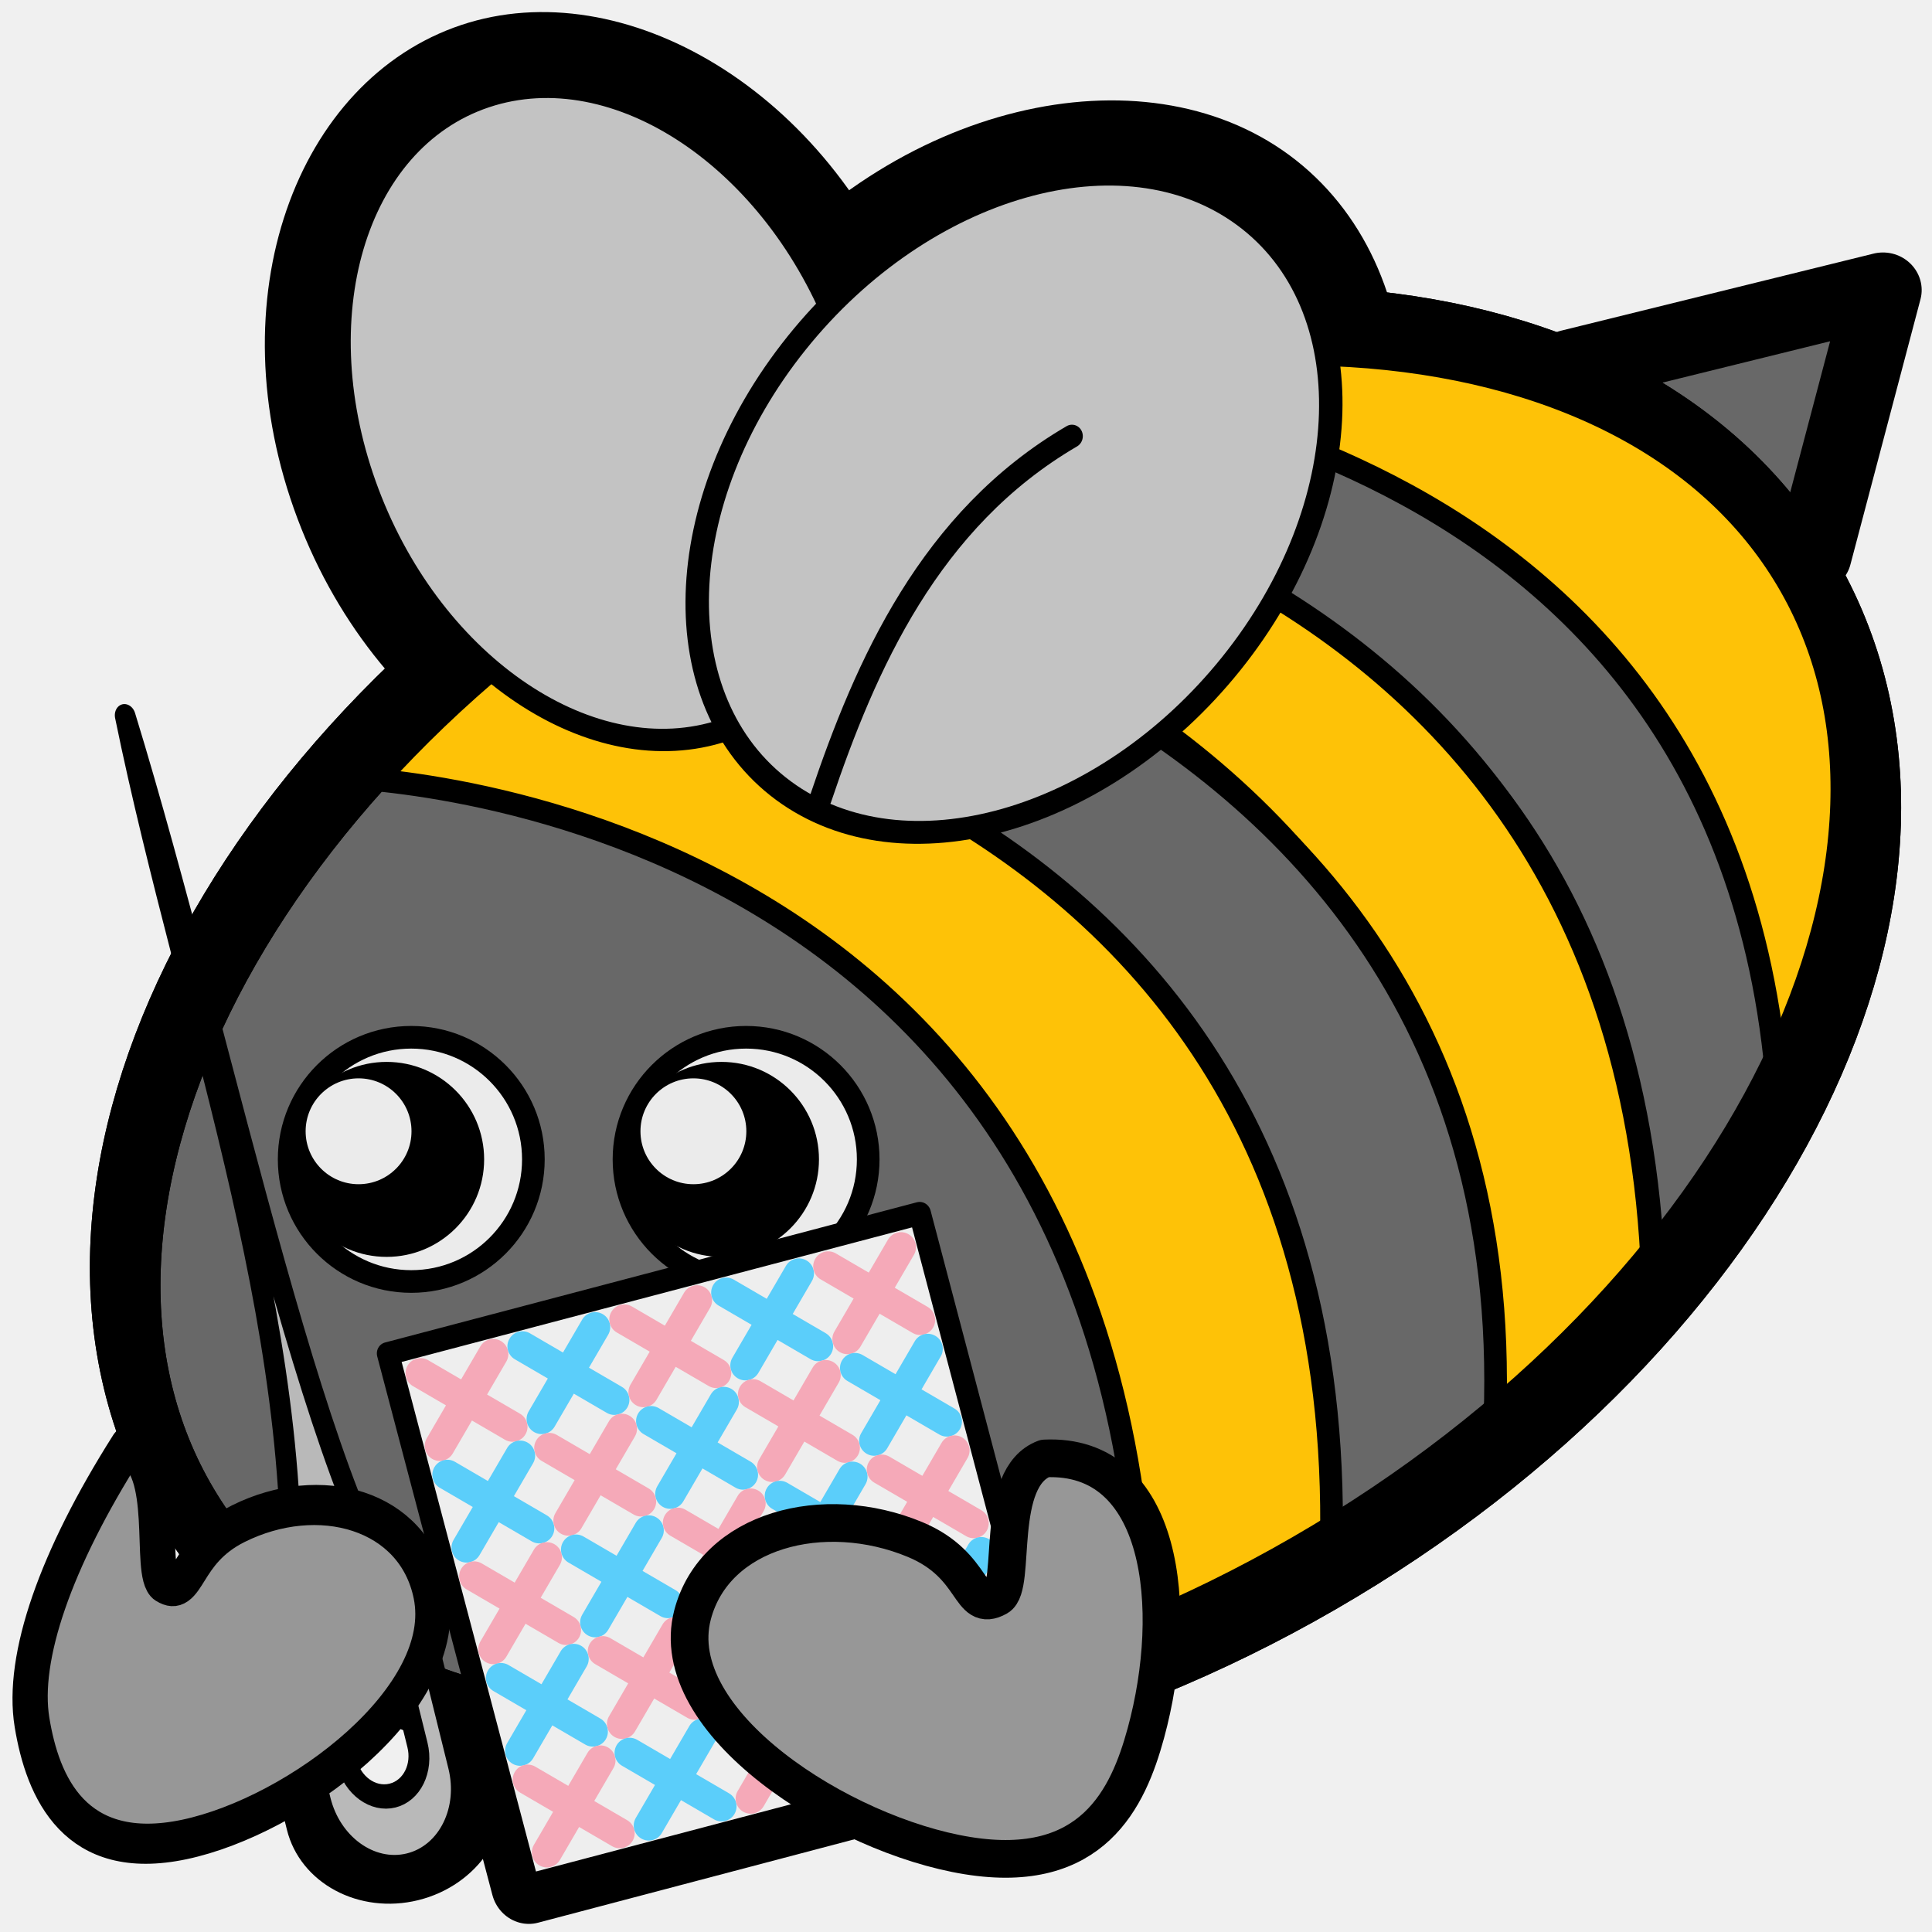
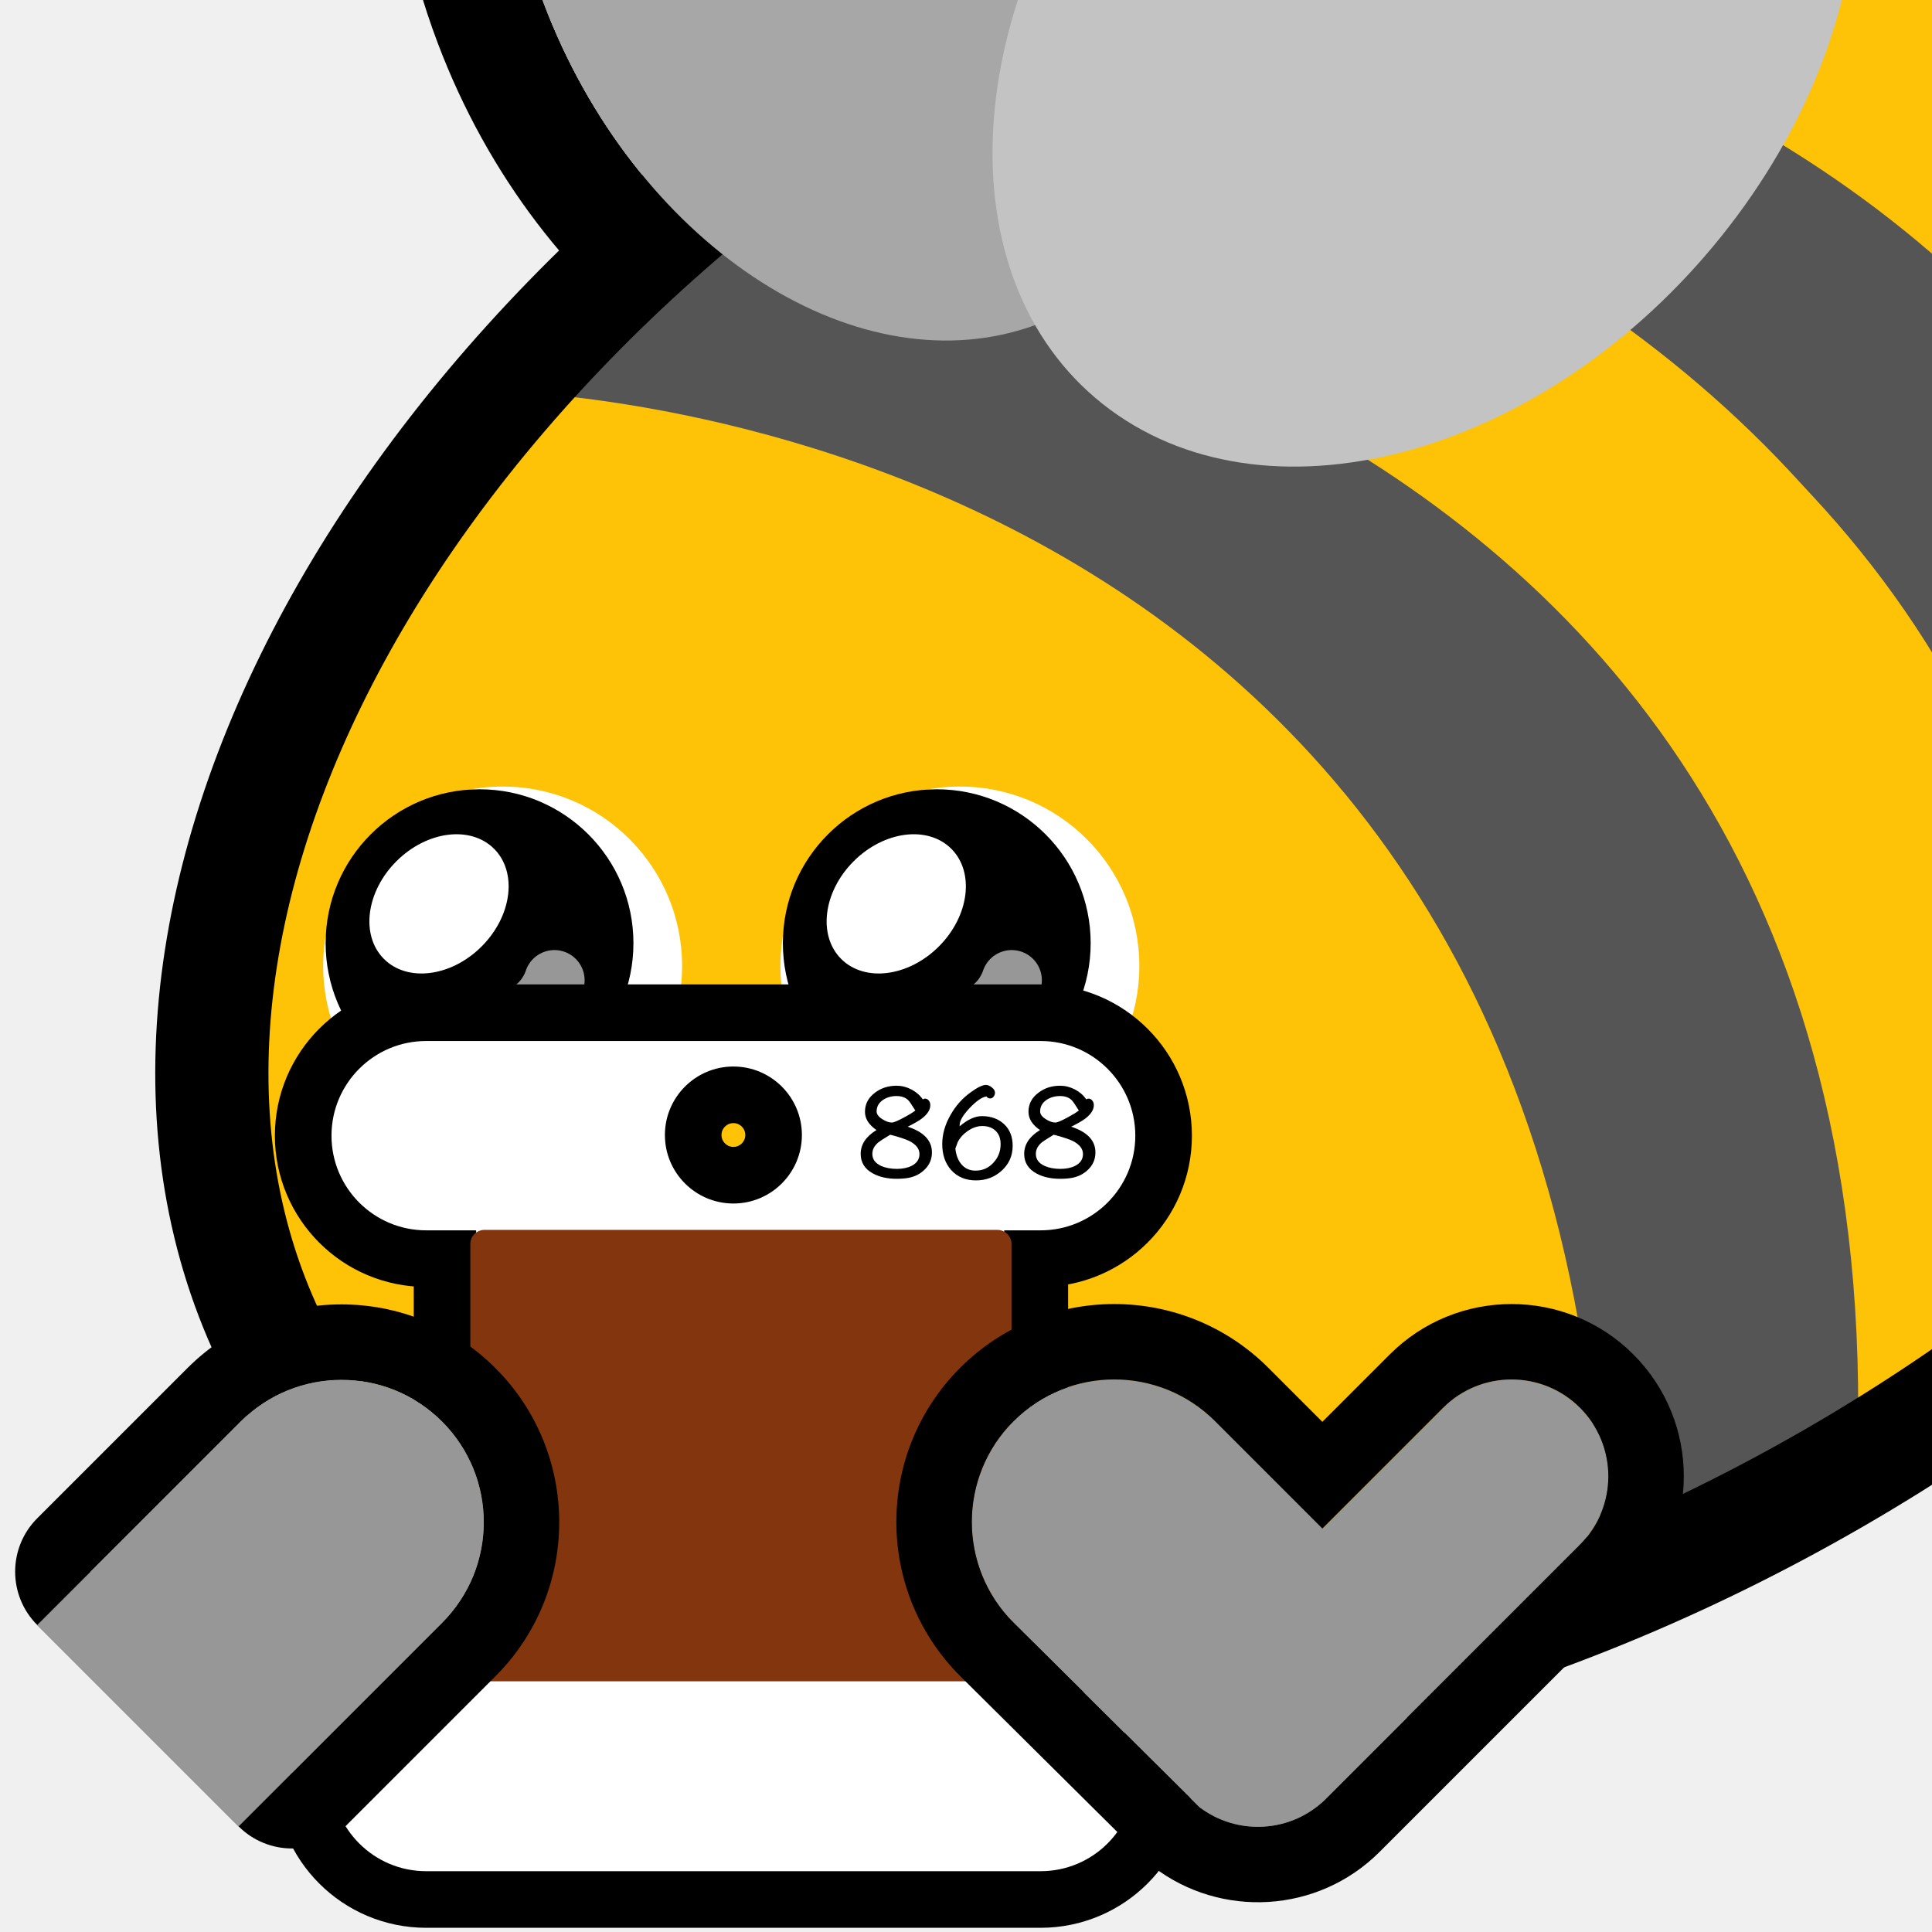
- <svg xmlns="http://www.w3.org/2000/svg" width="100%" height="100%" viewBox="0 0 256 256" version="1.1" xml:space="preserve" style="fill-rule:evenodd;clip-rule:evenodd;stroke-linejoin:round;stroke-miterlimit:1.5;">
-   <g transform="matrix(1,0,0,1,-281,-1967)">
-     <g id="blobbee_cross_stitch" transform="matrix(1,0,0,1,281,1967)">
-       <rect x="0" y="0" width="256" height="256" style="fill:none;" />
-       <g transform="matrix(0.838943,-0.221164,0.229507,0.870591,-777.981,-1561.41)">
-         <rect x="412.91" y="2104.44" width="84.007" height="80.946" style="fill:none;stroke:black;stroke-width:11.31px;" />
+ <svg xmlns="http://www.w3.org/2000/svg" width="100%" height="100%" viewBox="0 0 256 256" version="1.1" xml:space="preserve" style="fill-rule:evenodd;clip-rule:evenodd;stroke-linecap:round;stroke-linejoin:round;stroke-miterlimit:1.5;">
+   <rect id="blobbee_cross_stitch" x="-0" y="0" width="256" height="256" style="fill:none;" />
+   <clipPath id="_clip1">
+     <rect x="-0" y="0" width="256" height="256" />
+   </clipPath>
+   <g clip-path="url(#_clip1)">
+     <path id="Wings-outline" d="M130.856,59.756C103.019,62.47 71.403,41.235 57.982,5.65C42.637,-35.039 58.037,-75.299 88.386,-85.447C112.041,-93.356 140.798,-81.45 159.283,-56.218C186.131,-74.864 218.386,-77.209 239.378,-61.728C266.807,-41.5 268.887,4.414 239.797,40.686C211.162,76.39 165.207,86.274 138.208,66.364C135.509,64.373 133.058,62.162 130.856,59.756ZM137.155,43.08C139.645,47.429 142.961,51.231 147.111,54.291C168.802,70.288 205.09,59.987 228.095,31.302C251.1,2.617 252.167,-33.659 230.475,-49.656C210.553,-64.348 178.317,-56.856 155.368,-33.312C142.407,-61.872 115.433,-78.674 93.143,-71.221C69.559,-63.336 60.093,-31.263 72.017,0.357C83.942,31.976 112.771,51.244 136.356,43.359C136.624,43.269 136.89,43.176 137.155,43.08Z" />
+     <path id="Body" d="M127.902,1.921C208.729,-44.745 300.137,-39.183 331.897,14.333C363.657,67.85 323.82,149.185 242.993,195.851C162.165,242.517 70.758,236.955 38.998,183.439C7.237,129.922 47.074,48.587 127.902,1.921Z" style="fill:rgb(254,194,7);" />
+     <g id="Stripes">
+       <path d="M188.793,-16.095C187.039,-14.699 315.054,-20.58 327.076,109.803C391.095,-61.796 189.429,-29.021 188.793,-16.095Z" style="fill:rgb(85,85,85);" />
+       <path d="M327.076,111.159C319.401,-14.647 191.893,-17.614 192.59,-21.35L145.073,-3.751C145.073,-3.751 299.034,-6.142 304.518,142.104L323.15,113.42" style="fill:rgb(254,194,7);" />
+       <path d="M275.897,172.628L304.252,142.104C298.868,-6.332 141.84,-8.914 141.842,-8.859L116.671,5.99C116.437,6.032 279.066,19.108 275.897,172.628Z" style="fill:rgb(85,85,85);" />
+       <path d="M118.8,6.104L91.65,27.286C91.65,27.286 247.73,42.825 246.071,194.336L275.383,174.688C286.256,24.404 117.148,7.374 114.749,9.264" style="fill:rgb(254,194,7);" />
+       <path d="M85.819,30.174L65.463,51.814C65.463,51.814 209.143,53.111 212.42,209.36L246.071,194.336C251.812,38.125 90.484,31.835 85.819,30.174Z" style="fill:rgb(85,85,85);" />
+     </g>
+     <path id="Body-outline" d="M127.902,1.921C208.729,-44.745 300.137,-39.183 331.897,14.333C363.657,67.85 323.82,149.185 242.993,195.851C162.165,242.517 70.758,236.955 38.998,183.439C7.237,129.922 47.074,48.587 127.902,1.921Z" style="fill:none;stroke:black;stroke-width:15px;" />
+     <g id="Wings">
+       <path id="Back-wing" d="M93.143,-71.221C116.727,-79.107 145.556,-59.838 157.481,-28.219C169.406,3.4 159.94,35.473 136.356,43.359C112.771,51.244 83.942,31.976 72.017,0.357C60.093,-31.263 69.559,-63.336 93.143,-71.221Z" style="fill:rgb(167,167,167);" />
+       <path id="Front-wing" d="M230.475,-49.656C252.167,-33.659 251.1,2.617 228.095,31.302C205.09,59.987 168.802,70.288 147.111,54.291C125.419,38.295 126.486,2.019 149.491,-26.666C172.496,-55.351 208.784,-65.652 230.475,-49.656Z" style="fill:rgb(195,195,195);" />
+     </g>
+     <g id="Eyes">
+       <g id="Right-eye">
+         <circle id="Eye-white" cx="127.189" cy="128" r="23.779" style="fill:white;" />
+         <circle id="Pupil" cx="124.127" cy="124.976" r="20.392" />
+         <path id="Eye-reflection-top" d="M113.113,114.122C117.141,110.094 122.94,109.354 126.055,112.469C129.171,115.585 128.43,121.384 124.403,125.412C120.375,129.44 114.576,130.18 111.46,127.065C108.344,123.949 109.085,118.15 113.113,114.122Z" style="fill:white;" />
+         <path id="Eye-reflection-bottom" d="M134.052,129.888C134.052,129.888 132.852,134.024 128.61,134.929" style="fill:none;stroke:rgb(151,151,151);stroke-width:8px;" />
      </g>
-       <g transform="matrix(1.12286,-0.278032,0.250957,1.01352,-881.028,-1864.94)">
-         <path d="M337.875,2170.72L337.875,2157.29C349.729,2128.72 344.498,2096.13 346.016,2065.05C348.199,2098.24 345.291,2146.48 354.156,2157.46L354.156,2170.72C354.156,2175.21 350.509,2178.86 346.016,2178.86C341.523,2178.86 337.875,2175.21 337.875,2170.72Z" style="fill:none;stroke:black;stroke-width:9.08px;" />
-       </g>
-       <g id="Sting" transform="matrix(0.78314,0.139967,-0.135634,0.7589,67.2303,-21.11)">
-         <path d="M189.771,56.854L238.765,34.355L235.05,81.388" style="fill:rgb(104,104,104);stroke:black;stroke-width:12.77px;stroke-linecap:round;" />
-       </g>
-       <g id="Body" transform="matrix(0.994109,-0.573949,0.761422,1.28301,-120.17,92.6047)">
-         <ellipse cx="168.926" cy="110.515" rx="107.942" ry="55.376" style="fill:rgb(104,104,104);stroke:black;stroke-width:7.47px;stroke-linecap:round;" />
-       </g>
-       <g id="Wings-outline" transform="matrix(0.959562,0.127262,-0.127262,0.959562,7.56883,-6.44254)">
-         <g transform="matrix(1.17688,-0.575088,0.651434,1.21399,-55.8934,35.953)">
-           <path d="M87.433,14.046C105.289,14.046 121.064,31.835 121.064,54.906C121.064,78.317 104.954,96.336 86.833,96.336C68.977,96.336 53.202,78.546 53.202,55.475C53.202,32.064 69.312,14.046 87.433,14.046ZM87.133,21.55C72.762,21.55 61.095,36.624 61.095,55.191C61.095,73.758 72.762,88.832 87.133,88.832C101.504,88.832 113.171,73.758 113.171,55.191C113.171,36.624 101.504,21.55 87.133,21.55Z" />
-         </g>
-         <g transform="matrix(1.24343,0.685066,-0.776012,1.28263,74.2693,-72.8119)">
-           <path d="M86.838,14.653C104.667,14.653 120.454,32.436 120.454,55.47C120.454,78.17 104.998,95.729 87.428,95.729C69.599,95.729 53.812,77.946 53.812,54.911C53.812,32.211 69.268,14.653 86.838,14.653ZM87.133,21.55C72.762,21.55 61.095,36.624 61.095,55.191C61.095,73.758 72.762,88.832 87.133,88.832C101.504,88.832 113.171,73.758 113.171,55.191C113.171,36.624 101.504,21.55 87.133,21.55Z" />
-         </g>
-       </g>
-       <g id="Stripes" transform="matrix(1,0,0,1,4.4273,10.012)">
-         <g transform="matrix(1,-7.43708e-18,-7.43708e-18,1,92.3462,-63.8411)">
-           <path d="M37.588,107.021C36.302,108.044 130.102,103.736 138.911,199.269C185.818,73.536 38.054,97.55 37.588,107.021Z" style="fill:rgb(254,194,7);stroke:black;stroke-width:3px;stroke-linecap:round;" />
-         </g>
-         <g transform="matrix(1,-7.43708e-18,-7.43708e-18,1,73.4912,-52.6421)">
-           <path d="M157.766,189.064C152.141,96.884 58.714,94.709 59.225,91.972L24.408,104.867C24.408,104.867 137.219,103.115 141.236,211.738L154.889,190.72" style="fill:rgb(104,104,104);stroke:black;stroke-width:3px;stroke-linecap:round;" />
-         </g>
-         <g transform="matrix(1,-7.43708e-18,-7.43708e-18,1,55.5726,-39.8214)">
-           <path d="M138.184,221.282L158.96,198.917C155.015,90.156 39.958,88.264 39.959,88.304L21.516,99.184C21.345,99.215 140.506,108.796 138.184,221.282Z" style="fill:rgb(254,194,7);stroke:black;stroke-width:3px;stroke-linecap:round;" />
-         </g>
-         <g transform="matrix(1,-7.43708e-18,-7.43708e-18,1,25.9786,-19.0024)">
-           <path d="M52.67,78.448L32.777,93.969C32.777,93.969 147.14,105.355 145.924,216.369L167.401,201.973C175.368,91.857 51.46,79.379 49.702,80.764" style="fill:rgb(104,104,104);stroke:black;stroke-width:3px;stroke-linecap:round;" />
-         </g>
-         <g transform="matrix(1,-7.43708e-18,-7.43708e-18,1,-0.424026,-0.546032)">
-           <path d="M54.907,77.629L39.992,93.485C39.992,93.485 145.269,94.435 147.67,208.921L172.327,197.913C176.533,83.454 58.325,78.845 54.907,77.629Z" style="fill:rgb(254,194,7);stroke:black;stroke-width:3px;stroke-linecap:round;" />
-         </g>
-       </g>
-       <g id="Eyes" transform="matrix(0.856324,0.124954,-0.124954,0.856324,31.2483,6.45261)">
-         <g id="Face">
-           <g id="Eyes1">
-             <g id="Right-eye">
-               <g id="Right-eye1" transform="matrix(1.14344,-0.166848,0.166848,1.14344,-157.44,-795.193)">
-                 <circle cx="103.071" cy="847.784" r="16.18" style="fill:rgb(235,235,235);stroke:black;stroke-width:3px;stroke-linecap:round;" />
-               </g>
-               <g id="Right-pupil" transform="matrix(1.67877,-0.244964,0.244964,1.67877,-282.572,-1240.44)">
-                 <circle cx="103.071" cy="847.784" r="8.799" />
-               </g>
-               <g id="Right-eye2" transform="matrix(0.495712,-0.0723336,0.0723336,0.495712,-19.155,-258.894)">
-                 <circle cx="103.071" cy="847.784" r="16.18" style="fill:rgb(235,235,235);" />
-               </g>
-             </g>
-             <g id="Left-eye" transform="matrix(1,7.37496e-18,-2.21882e-17,1,-50.731,7.40259)">
-               <g id="Right-eye3" transform="matrix(1.14344,-0.166848,0.166848,1.14344,-157.44,-795.193)">
-                 <circle cx="103.071" cy="847.784" r="16.18" style="fill:rgb(235,235,235);stroke:black;stroke-width:3px;stroke-linecap:round;" />
-               </g>
-               <g id="Right-pupil1" transform="matrix(1.67877,-0.244964,0.244964,1.67877,-282.572,-1240.44)">
-                 <circle cx="103.071" cy="847.784" r="8.799" />
-               </g>
-               <g id="Right-eye4" transform="matrix(0.495712,-0.0723336,0.0723336,0.495712,-19.155,-258.894)">
-                 <circle cx="103.071" cy="847.784" r="16.18" style="fill:rgb(235,235,235);" />
-               </g>
-             </g>
-           </g>
-         </g>
-       </g>
-       <g id="Body-outline" transform="matrix(0.994109,-0.573949,0.761422,1.28301,-120.17,92.6047)">
-         <ellipse cx="168.926" cy="110.515" rx="107.942" ry="55.376" style="fill:none;stroke:black;stroke-width:7.47px;stroke-linecap:round;" />
-       </g>
-       <g id="Wings" transform="matrix(0.959562,0.127262,-0.127262,0.959562,7.56883,-6.44254)">
-         <g id="Back-wing" transform="matrix(1.17688,-0.575088,0.651434,1.21399,-55.8934,35.953)">
-           <ellipse cx="87.133" cy="55.191" rx="26.038" ry="33.641" style="fill:rgb(195,195,195);stroke:black;stroke-width:2.26px;stroke-linecap:round;" />
-         </g>
-         <g id="Front-wing" transform="matrix(0.946806,0,0,0.999012,5.86837,0.313874)">
-           <g id="Front-wing-main" transform="matrix(1.31328,0.685743,-0.81961,1.2839,72.2439,-73.1981)">
-             <ellipse cx="87.133" cy="55.191" rx="26.038" ry="33.641" style="fill:rgb(195,195,195);stroke:black;stroke-width:2.17px;stroke-linecap:round;" />
-           </g>
-           <path id="Front-wing-line" d="M119.334,101.013C123.249,82.03 129.669,61.104 148.451,47.276" style="fill:none;stroke:black;stroke-width:3.18px;stroke-linecap:round;" />
-         </g>
-       </g>
-       <g transform="matrix(1.12286,-0.278032,0.33127,1.33787,-1056.02,-2571.66)">
-         <path d="M337.875,2170.72L337.875,2157.29C349.729,2128.72 344.498,2096.13 346.016,2065.05C348.199,2098.24 345.291,2146.48 354.156,2157.46L354.156,2170.72C354.156,2175.21 350.509,2178.86 346.016,2178.86C341.523,2178.86 337.875,2175.21 337.875,2170.72ZM350.184,2161.63C350.184,2159.33 348.316,2157.46 346.016,2157.46C343.715,2157.46 341.847,2159.33 341.847,2161.63L341.847,2167.79C341.847,2170.09 343.715,2171.95 346.016,2171.95C348.316,2171.95 350.184,2170.09 350.184,2167.79L350.184,2161.63Z" style="fill:rgb(185,185,185);stroke:black;stroke-width:2.36px;" />
-       </g>
-       <g transform="matrix(0.838943,-0.221164,0.221164,0.838943,-89.6514,93.2411)">
-         <g transform="matrix(1,0,0,1.03772,-281,-2046.39)">
-           <rect x="412.91" y="2104.44" width="84.007" height="80.946" style="fill:rgb(238,238,238);stroke:black;stroke-width:3.39px;" />
-         </g>
-         <g>
-           <g transform="matrix(0.876488,0.876488,-0.758773,0.758773,1310.86,-1870.26)">
-             <path d="M482.145,2102.07L477.446,2102.07C476.423,2102.07 475.593,2101.11 475.593,2099.93C475.593,2098.75 476.423,2097.79 477.446,2097.79L482.145,2097.79L482.145,2092.36C482.145,2091.18 482.976,2090.22 483.999,2090.22C485.022,2090.22 485.852,2091.18 485.852,2092.36L485.852,2097.79L490.551,2097.79C491.574,2097.79 492.405,2098.75 492.405,2099.93C492.405,2101.11 491.574,2102.07 490.551,2102.07L485.852,2102.07L485.852,2107.5C485.852,2108.68 485.022,2109.64 483.999,2109.64C482.976,2109.64 482.145,2108.68 482.145,2107.5L482.145,2102.07Z" style="fill:rgb(245,169,184);" />
-           </g>
-           <g transform="matrix(0.876488,0.876488,-0.758773,0.758773,1326.95,-1870.26)">
-             <path d="M482.145,2102.07L477.446,2102.07C476.423,2102.07 475.593,2101.11 475.593,2099.93C475.593,2098.75 476.423,2097.79 477.446,2097.79L482.145,2097.79L482.145,2092.36C482.145,2091.18 482.976,2090.22 483.999,2090.22C485.022,2090.22 485.852,2091.18 485.852,2092.36L485.852,2097.79L490.551,2097.79C491.574,2097.79 492.405,2098.75 492.405,2099.93C492.405,2101.11 491.574,2102.07 490.551,2102.07L485.852,2102.07L485.852,2107.5C485.852,2108.68 485.022,2109.64 483.999,2109.64C482.976,2109.64 482.145,2108.68 482.145,2107.5L482.145,2102.07Z" style="fill:rgb(91,206,250);" />
-           </g>
-           <g transform="matrix(0.876488,0.876488,-0.758773,0.758773,1343.04,-1870.26)">
-             <path d="M482.145,2102.07L477.446,2102.07C476.423,2102.07 475.593,2101.11 475.593,2099.93C475.593,2098.75 476.423,2097.79 477.446,2097.79L482.145,2097.79L482.145,2092.36C482.145,2091.18 482.976,2090.22 483.999,2090.22C485.022,2090.22 485.852,2091.18 485.852,2092.36L485.852,2097.79L490.551,2097.79C491.574,2097.79 492.405,2098.75 492.405,2099.93C492.405,2101.11 491.574,2102.07 490.551,2102.07L485.852,2102.07L485.852,2107.5C485.852,2108.68 485.022,2109.64 483.999,2109.64C482.976,2109.64 482.145,2108.68 482.145,2107.5L482.145,2102.07Z" style="fill:rgb(245,169,184);" />
-           </g>
-           <g transform="matrix(0.876488,0.876488,-0.758773,0.758773,1359.13,-1870.26)">
-             <path d="M482.145,2102.07L477.446,2102.07C476.423,2102.07 475.593,2101.11 475.593,2099.93C475.593,2098.75 476.423,2097.79 477.446,2097.79L482.145,2097.79L482.145,2092.36C482.145,2091.18 482.976,2090.22 483.999,2090.22C485.022,2090.22 485.852,2091.18 485.852,2092.36L485.852,2097.79L490.551,2097.79C491.574,2097.79 492.405,2098.75 492.405,2099.93C492.405,2101.11 491.574,2102.07 490.551,2102.07L485.852,2102.07L485.852,2107.5C485.852,2108.68 485.022,2109.64 483.999,2109.64C482.976,2109.64 482.145,2108.68 482.145,2107.5L482.145,2102.07Z" style="fill:rgb(91,206,250);" />
-           </g>
-           <g transform="matrix(0.876488,0.876488,-0.758773,0.758773,1375.22,-1870.16)">
-             <path d="M482.145,2102.07L477.446,2102.07C476.423,2102.07 475.593,2101.11 475.593,2099.93C475.593,2098.75 476.423,2097.79 477.446,2097.79L482.145,2097.79L482.145,2092.36C482.145,2091.18 482.976,2090.22 483.999,2090.22C485.022,2090.22 485.852,2091.18 485.852,2092.36L485.852,2097.79L490.551,2097.79C491.574,2097.79 492.405,2098.75 492.405,2099.93C492.405,2101.11 491.574,2102.07 490.551,2102.07L485.852,2102.07L485.852,2107.5C485.852,2108.68 485.022,2109.64 483.999,2109.64C482.976,2109.64 482.145,2108.68 482.145,2107.5L482.145,2102.07Z" style="fill:rgb(245,169,184);" />
-           </g>
-         </g>
-         <g transform="matrix(1,0,0,1,0,16.0498)">
-           <g transform="matrix(0.876488,0.876488,-0.758773,0.758773,1310.86,-1870.26)">
-             <path d="M482.145,2102.07L477.446,2102.07C476.423,2102.07 475.593,2101.11 475.593,2099.93C475.593,2098.75 476.423,2097.79 477.446,2097.79L482.145,2097.79L482.145,2092.36C482.145,2091.18 482.976,2090.22 483.999,2090.22C485.022,2090.22 485.852,2091.18 485.852,2092.36L485.852,2097.79L490.551,2097.79C491.574,2097.79 492.405,2098.75 492.405,2099.93C492.405,2101.11 491.574,2102.07 490.551,2102.07L485.852,2102.07L485.852,2107.5C485.852,2108.68 485.022,2109.64 483.999,2109.64C482.976,2109.64 482.145,2108.68 482.145,2107.5L482.145,2102.07Z" style="fill:rgb(91,206,250);" />
-           </g>
-           <g transform="matrix(0.876488,0.876488,-0.758773,0.758773,1326.95,-1870.26)">
-             <path d="M482.145,2102.07L477.446,2102.07C476.423,2102.07 475.593,2101.11 475.593,2099.93C475.593,2098.75 476.423,2097.79 477.446,2097.79L482.145,2097.79L482.145,2092.36C482.145,2091.18 482.976,2090.22 483.999,2090.22C485.022,2090.22 485.852,2091.18 485.852,2092.36L485.852,2097.79L490.551,2097.79C491.574,2097.79 492.405,2098.75 492.405,2099.93C492.405,2101.11 491.574,2102.07 490.551,2102.07L485.852,2102.07L485.852,2107.5C485.852,2108.68 485.022,2109.64 483.999,2109.64C482.976,2109.64 482.145,2108.68 482.145,2107.5L482.145,2102.07Z" style="fill:rgb(245,169,184);" />
-           </g>
-           <g transform="matrix(0.876488,0.876488,-0.758773,0.758773,1343.04,-1870.26)">
-             <path d="M482.145,2102.07L477.446,2102.07C476.423,2102.07 475.593,2101.11 475.593,2099.93C475.593,2098.75 476.423,2097.79 477.446,2097.79L482.145,2097.79L482.145,2092.36C482.145,2091.18 482.976,2090.22 483.999,2090.22C485.022,2090.22 485.852,2091.18 485.852,2092.36L485.852,2097.79L490.551,2097.79C491.574,2097.79 492.405,2098.75 492.405,2099.93C492.405,2101.11 491.574,2102.07 490.551,2102.07L485.852,2102.07L485.852,2107.5C485.852,2108.68 485.022,2109.64 483.999,2109.64C482.976,2109.64 482.145,2108.68 482.145,2107.5L482.145,2102.07Z" style="fill:rgb(91,206,250);" />
-           </g>
-           <g transform="matrix(0.876488,0.876488,-0.758773,0.758773,1359.13,-1870.26)">
-             <path d="M482.145,2102.07L477.446,2102.07C476.423,2102.07 475.593,2101.11 475.593,2099.93C475.593,2098.75 476.423,2097.79 477.446,2097.79L482.145,2097.79L482.145,2092.36C482.145,2091.18 482.976,2090.22 483.999,2090.22C485.022,2090.22 485.852,2091.18 485.852,2092.36L485.852,2097.79L490.551,2097.79C491.574,2097.79 492.405,2098.75 492.405,2099.93C492.405,2101.11 491.574,2102.07 490.551,2102.07L485.852,2102.07L485.852,2107.5C485.852,2108.68 485.022,2109.64 483.999,2109.64C482.976,2109.64 482.145,2108.68 482.145,2107.5L482.145,2102.07Z" style="fill:rgb(245,169,184);" />
-           </g>
-           <g transform="matrix(0.876488,0.876488,-0.758773,0.758773,1375.22,-1870.16)">
-             <path d="M482.145,2102.07L477.446,2102.07C476.423,2102.07 475.593,2101.11 475.593,2099.93C475.593,2098.75 476.423,2097.79 477.446,2097.79L482.145,2097.79L482.145,2092.36C482.145,2091.18 482.976,2090.22 483.999,2090.22C485.022,2090.22 485.852,2091.18 485.852,2092.36L485.852,2097.79L490.551,2097.79C491.574,2097.79 492.405,2098.75 492.405,2099.93C492.405,2101.11 491.574,2102.07 490.551,2102.07L485.852,2102.07L485.852,2107.5C485.852,2108.68 485.022,2109.64 483.999,2109.64C482.976,2109.64 482.145,2108.68 482.145,2107.5L482.145,2102.07Z" style="fill:rgb(91,206,250);" />
-           </g>
-         </g>
-         <g transform="matrix(1,0,0,1,0,32.0997)">
-           <g transform="matrix(0.876488,0.876488,-0.758773,0.758773,1310.86,-1870.26)">
-             <path d="M482.145,2102.07L477.446,2102.07C476.423,2102.07 475.593,2101.11 475.593,2099.93C475.593,2098.75 476.423,2097.79 477.446,2097.79L482.145,2097.79L482.145,2092.36C482.145,2091.18 482.976,2090.22 483.999,2090.22C485.022,2090.22 485.852,2091.18 485.852,2092.36L485.852,2097.79L490.551,2097.79C491.574,2097.79 492.405,2098.75 492.405,2099.93C492.405,2101.11 491.574,2102.07 490.551,2102.07L485.852,2102.07L485.852,2107.5C485.852,2108.68 485.022,2109.64 483.999,2109.64C482.976,2109.64 482.145,2108.68 482.145,2107.5L482.145,2102.07Z" style="fill:rgb(245,169,184);" />
-           </g>
-           <g transform="matrix(0.876488,0.876488,-0.758773,0.758773,1326.95,-1870.26)">
-             <path d="M482.145,2102.07L477.446,2102.07C476.423,2102.07 475.593,2101.11 475.593,2099.93C475.593,2098.75 476.423,2097.79 477.446,2097.79L482.145,2097.79L482.145,2092.36C482.145,2091.18 482.976,2090.22 483.999,2090.22C485.022,2090.22 485.852,2091.18 485.852,2092.36L485.852,2097.79L490.551,2097.79C491.574,2097.79 492.405,2098.75 492.405,2099.93C492.405,2101.11 491.574,2102.07 490.551,2102.07L485.852,2102.07L485.852,2107.5C485.852,2108.68 485.022,2109.64 483.999,2109.64C482.976,2109.64 482.145,2108.68 482.145,2107.5L482.145,2102.07Z" style="fill:rgb(91,206,250);" />
-           </g>
-           <g transform="matrix(0.876488,0.876488,-0.758773,0.758773,1343.04,-1870.26)">
-             <path d="M482.145,2102.07L477.446,2102.07C476.423,2102.07 475.593,2101.11 475.593,2099.93C475.593,2098.75 476.423,2097.79 477.446,2097.79L482.145,2097.79L482.145,2092.36C482.145,2091.18 482.976,2090.22 483.999,2090.22C485.022,2090.22 485.852,2091.18 485.852,2092.36L485.852,2097.79L490.551,2097.79C491.574,2097.79 492.405,2098.75 492.405,2099.93C492.405,2101.11 491.574,2102.07 490.551,2102.07L485.852,2102.07L485.852,2107.5C485.852,2108.68 485.022,2109.64 483.999,2109.64C482.976,2109.64 482.145,2108.68 482.145,2107.5L482.145,2102.07Z" style="fill:rgb(245,169,184);" />
-           </g>
-           <g transform="matrix(0.876488,0.876488,-0.758773,0.758773,1359.13,-1870.26)">
-             <path d="M482.145,2102.07L477.446,2102.07C476.423,2102.07 475.593,2101.11 475.593,2099.93C475.593,2098.75 476.423,2097.79 477.446,2097.79L482.145,2097.79L482.145,2092.36C482.145,2091.18 482.976,2090.22 483.999,2090.22C485.022,2090.22 485.852,2091.18 485.852,2092.36L485.852,2097.79L490.551,2097.79C491.574,2097.79 492.405,2098.75 492.405,2099.93C492.405,2101.11 491.574,2102.07 490.551,2102.07L485.852,2102.07L485.852,2107.5C485.852,2108.68 485.022,2109.64 483.999,2109.64C482.976,2109.64 482.145,2108.68 482.145,2107.5L482.145,2102.07Z" style="fill:rgb(91,206,250);" />
-           </g>
-           <g transform="matrix(0.876488,0.876488,-0.758773,0.758773,1375.22,-1870.16)">
-             <path d="M482.145,2102.07L477.446,2102.07C476.423,2102.07 475.593,2101.11 475.593,2099.93C475.593,2098.75 476.423,2097.79 477.446,2097.79L482.145,2097.79L482.145,2092.36C482.145,2091.18 482.976,2090.22 483.999,2090.22C485.022,2090.22 485.852,2091.18 485.852,2092.36L485.852,2097.79L490.551,2097.79C491.574,2097.79 492.405,2098.75 492.405,2099.93C492.405,2101.11 491.574,2102.07 490.551,2102.07L485.852,2102.07L485.852,2107.5C485.852,2108.68 485.022,2109.64 483.999,2109.64C482.976,2109.64 482.145,2108.68 482.145,2107.5L482.145,2102.07Z" style="fill:rgb(245,169,184);" />
-           </g>
-         </g>
-         <g transform="matrix(1,0,0,1,0,48.1495)">
-           <g transform="matrix(0.876488,0.876488,-0.758773,0.758773,1310.86,-1870.26)">
-             <path d="M482.145,2102.07L477.446,2102.07C476.423,2102.07 475.593,2101.11 475.593,2099.93C475.593,2098.75 476.423,2097.79 477.446,2097.79L482.145,2097.79L482.145,2092.36C482.145,2091.18 482.976,2090.22 483.999,2090.22C485.022,2090.22 485.852,2091.18 485.852,2092.36L485.852,2097.79L490.551,2097.79C491.574,2097.79 492.405,2098.75 492.405,2099.93C492.405,2101.11 491.574,2102.07 490.551,2102.07L485.852,2102.07L485.852,2107.5C485.852,2108.68 485.022,2109.64 483.999,2109.64C482.976,2109.64 482.145,2108.68 482.145,2107.5L482.145,2102.07Z" style="fill:rgb(91,206,250);" />
-           </g>
-           <g transform="matrix(0.876488,0.876488,-0.758773,0.758773,1326.95,-1870.26)">
-             <path d="M482.145,2102.07L477.446,2102.07C476.423,2102.07 475.593,2101.11 475.593,2099.93C475.593,2098.75 476.423,2097.79 477.446,2097.79L482.145,2097.79L482.145,2092.36C482.145,2091.18 482.976,2090.22 483.999,2090.22C485.022,2090.22 485.852,2091.18 485.852,2092.36L485.852,2097.79L490.551,2097.79C491.574,2097.79 492.405,2098.75 492.405,2099.93C492.405,2101.11 491.574,2102.07 490.551,2102.07L485.852,2102.07L485.852,2107.5C485.852,2108.68 485.022,2109.64 483.999,2109.64C482.976,2109.64 482.145,2108.68 482.145,2107.5L482.145,2102.07Z" style="fill:rgb(245,169,184);" />
-           </g>
-           <g transform="matrix(0.876488,0.876488,-0.758773,0.758773,1343.04,-1870.26)">
-             <path d="M482.145,2102.07L477.446,2102.07C476.423,2102.07 475.593,2101.11 475.593,2099.93C475.593,2098.75 476.423,2097.79 477.446,2097.79L482.145,2097.79L482.145,2092.36C482.145,2091.18 482.976,2090.22 483.999,2090.22C485.022,2090.22 485.852,2091.18 485.852,2092.36L485.852,2097.79L490.551,2097.79C491.574,2097.79 492.405,2098.75 492.405,2099.93C492.405,2101.11 491.574,2102.07 490.551,2102.07L485.852,2102.07L485.852,2107.5C485.852,2108.68 485.022,2109.64 483.999,2109.64C482.976,2109.64 482.145,2108.68 482.145,2107.5L482.145,2102.07Z" style="fill:rgb(154,88,207);" />
-           </g>
-           <g transform="matrix(0.876488,0.876488,-0.758773,0.758773,1359.13,-1870.26)">
-             <path d="M482.145,2102.07L477.446,2102.07C476.423,2102.07 475.593,2101.11 475.593,2099.93C475.593,2098.75 476.423,2097.79 477.446,2097.79L482.145,2097.79L482.145,2092.36C482.145,2091.18 482.976,2090.22 483.999,2090.22C485.022,2090.22 485.852,2091.18 485.852,2092.36L485.852,2097.79L490.551,2097.79C491.574,2097.79 492.405,2098.75 492.405,2099.93C492.405,2101.11 491.574,2102.07 490.551,2102.07L485.852,2102.07L485.852,2107.5C485.852,2108.68 485.022,2109.64 483.999,2109.64C482.976,2109.64 482.145,2108.68 482.145,2107.5L482.145,2102.07Z" style="fill:rgb(154,88,207);" />
-           </g>
-           <g transform="matrix(0.876488,0.876488,-0.758773,0.758773,1375.22,-1870.16)">
-             <path d="M482.145,2102.07L477.446,2102.07C476.423,2102.07 475.593,2101.11 475.593,2099.93C475.593,2098.75 476.423,2097.79 477.446,2097.79L482.145,2097.79L482.145,2092.36C482.145,2091.18 482.976,2090.22 483.999,2090.22C485.022,2090.22 485.852,2091.18 485.852,2092.36L485.852,2097.79L490.551,2097.79C491.574,2097.79 492.405,2098.75 492.405,2099.93C492.405,2101.11 491.574,2102.07 490.551,2102.07L485.852,2102.07L485.852,2107.5C485.852,2108.68 485.022,2109.64 483.999,2109.64C482.976,2109.64 482.145,2108.68 482.145,2107.5L482.145,2102.07Z" style="fill:rgb(91,206,250);" />
-           </g>
-         </g>
-         <g transform="matrix(1,0,0,1,0,64.1993)">
-           <g transform="matrix(0.876488,0.876488,-0.758773,0.758773,1310.86,-1870.26)">
-             <path d="M482.145,2102.07L477.446,2102.07C476.423,2102.07 475.593,2101.11 475.593,2099.93C475.593,2098.75 476.423,2097.79 477.446,2097.79L482.145,2097.79L482.145,2092.36C482.145,2091.18 482.976,2090.22 483.999,2090.22C485.022,2090.22 485.852,2091.18 485.852,2092.36L485.852,2097.79L490.551,2097.79C491.574,2097.79 492.405,2098.75 492.405,2099.93C492.405,2101.11 491.574,2102.07 490.551,2102.07L485.852,2102.07L485.852,2107.5C485.852,2108.68 485.022,2109.64 483.999,2109.64C482.976,2109.64 482.145,2108.68 482.145,2107.5L482.145,2102.07Z" style="fill:rgb(245,169,184);" />
-           </g>
-           <g transform="matrix(0.876488,0.876488,-0.758773,0.758773,1326.95,-1870.26)">
-             <path d="M482.145,2102.07L477.446,2102.07C476.423,2102.07 475.593,2101.11 475.593,2099.93C475.593,2098.75 476.423,2097.79 477.446,2097.79L482.145,2097.79L482.145,2092.36C482.145,2091.18 482.976,2090.22 483.999,2090.22C485.022,2090.22 485.852,2091.18 485.852,2092.36L485.852,2097.79L490.551,2097.79C491.574,2097.79 492.405,2098.75 492.405,2099.93C492.405,2101.11 491.574,2102.07 490.551,2102.07L485.852,2102.07L485.852,2107.5C485.852,2108.68 485.022,2109.64 483.999,2109.64C482.976,2109.64 482.145,2108.68 482.145,2107.5L482.145,2102.07Z" style="fill:rgb(91,206,250);" />
-           </g>
-           <g transform="matrix(0.876488,0.876488,-0.758773,0.758773,1343.04,-1870.26)">
-             <path d="M482.145,2102.07L477.446,2102.07C476.423,2102.07 475.593,2101.11 475.593,2099.93C475.593,2098.75 476.423,2097.79 477.446,2097.79L482.145,2097.79L482.145,2092.36C482.145,2091.18 482.976,2090.22 483.999,2090.22C485.022,2090.22 485.852,2091.18 485.852,2092.36L485.852,2097.79L490.551,2097.79C491.574,2097.79 492.405,2098.75 492.405,2099.93C492.405,2101.11 491.574,2102.07 490.551,2102.07L485.852,2102.07L485.852,2107.5C485.852,2108.68 485.022,2109.64 483.999,2109.64C482.976,2109.64 482.145,2108.68 482.145,2107.5L482.145,2102.07Z" style="fill:rgb(245,169,184);" />
-           </g>
-           <g transform="matrix(0.876488,0.876488,-0.758773,0.758773,1359.13,-1870.26)">
-             <path d="M482.145,2102.07L477.446,2102.07C476.423,2102.07 475.593,2101.11 475.593,2099.93C475.593,2098.75 476.423,2097.79 477.446,2097.79L482.145,2097.79L482.145,2092.36C482.145,2091.18 482.976,2090.22 483.999,2090.22C485.022,2090.22 485.852,2091.18 485.852,2092.36L485.852,2097.79L490.551,2097.79C491.574,2097.79 492.405,2098.75 492.405,2099.93C492.405,2101.11 491.574,2102.07 490.551,2102.07L485.852,2102.07L485.852,2107.5C485.852,2108.68 485.022,2109.64 483.999,2109.64C482.976,2109.64 482.145,2108.68 482.145,2107.5L482.145,2102.07Z" style="fill:rgb(154,88,207);" />
-           </g>
-           <g transform="matrix(0.876488,0.876488,-0.758773,0.758773,1375.22,-1870.16)">
-             <path d="M482.145,2102.07L477.446,2102.07C476.423,2102.07 475.593,2101.11 475.593,2099.93C475.593,2098.75 476.423,2097.79 477.446,2097.79L482.145,2097.79L482.145,2092.36C482.145,2091.18 482.976,2090.22 483.999,2090.22C485.022,2090.22 485.852,2091.18 485.852,2092.36L485.852,2097.79L490.551,2097.79C491.574,2097.79 492.405,2098.75 492.405,2099.93C492.405,2101.11 491.574,2102.07 490.551,2102.07L485.852,2102.07L485.852,2107.5C485.852,2108.68 485.022,2109.64 483.999,2109.64C482.976,2109.64 482.145,2108.68 482.145,2107.5L482.145,2102.07Z" style="fill:rgb(154,88,207);" />
-           </g>
-         </g>
-       </g>
-       <g id="Arm" transform="matrix(-1.18438,-0.237922,-0.274023,1.36409,220.048,-44.7415)">
-         <path d="M126.361,195.324C131.632,207.227 133.182,217.035 130.643,222.887C128.104,228.739 123.003,235.183 111.72,230.967C100.281,226.693 85.917,212.804 90.545,203.32C94.217,195.795 104.937,195.209 112.743,200.468C118.04,204.037 116.287,208.38 119.358,207.391C121.378,206.74 121.255,196.139 126.361,195.324Z" style="fill:rgb(151,151,151);stroke:black;stroke-width:3.84px;stroke-linecap:round;" />
-       </g>
-       <g id="Arm1" transform="matrix(1.36409,-0.274023,0.274023,1.36409,-87.4597,-38.5624)">
-         <path d="M126.361,195.324C137.518,197.031 136.207,211.795 130.643,222.887C127.783,228.589 123.003,235.183 111.72,230.967C100.281,226.693 85.917,212.804 90.545,203.32C94.217,195.795 104.937,195.209 112.743,200.468C118.04,204.037 116.287,208.38 119.358,207.391C121.378,206.74 121.255,196.139 126.361,195.324Z" style="fill:rgb(151,151,151);stroke:black;stroke-width:3.59px;stroke-linecap:round;" />
+       <g id="Left-eye">
+         <circle id="Eye-white1" cx="66.602" cy="128" r="23.779" style="fill:white;" />
+         <circle id="Pupil1" cx="63.541" cy="124.976" r="20.392" />
+         <path id="Eye-reflection-top1" d="M52.526,114.122C56.554,110.094 62.354,109.354 65.469,112.469C68.585,115.585 67.844,121.384 63.816,125.412C59.789,129.44 53.989,130.18 50.874,127.065C47.758,123.949 48.499,118.15 52.526,114.122Z" style="fill:white;" />
+         <path id="Eye-reflection-bottom1" d="M73.465,129.888C73.465,129.888 72.266,134.024 68.024,134.929" style="fill:none;stroke:rgb(151,151,151);stroke-width:8px;" />
      </g>
    </g>
+     <g id="Bobbin">
+       <path id="Outline" d="M63.09,163.326L63.09,163.026L56.468,163.026C49.545,163.026 43.924,157.406 43.924,150.483C43.924,143.56 49.545,137.939 56.468,137.939L137.89,137.939C144.813,137.939 150.434,143.56 150.434,150.483C150.434,157.406 144.813,163.026 137.89,163.026L133.062,163.026L133.062,163.198C133.64,163.517 134.031,164.131 134.031,164.836L134.031,220.916C134.031,221.621 133.64,222.236 133.062,222.554L133.062,222.856L137.89,222.856C144.813,222.856 150.434,228.476 150.434,235.4C150.434,242.323 144.813,247.943 137.89,247.943L56.468,247.943C49.545,247.943 43.924,242.323 43.924,235.4C43.924,228.476 49.545,222.856 56.468,222.856L63.09,222.856L63.09,222.426C62.624,222.086 62.322,221.536 62.322,220.916L62.322,164.836C62.322,164.216 62.624,163.666 63.09,163.326ZM97.179,141.319C92.17,141.319 88.103,145.386 88.103,150.395C88.103,155.404 92.17,159.471 97.179,159.471C102.188,159.471 106.255,155.404 106.255,150.395C106.255,145.386 102.188,141.319 97.179,141.319Z" style="fill:none;stroke:black;stroke-width:15px;stroke-linejoin:miter;stroke-miterlimit:5;" />
+       <path id="Bobbin1" d="M63.09,163.026L56.468,163.026C49.545,163.026 43.924,157.406 43.924,150.483C43.924,143.56 49.545,137.939 56.468,137.939L137.89,137.939C144.813,137.939 150.434,143.56 150.434,150.483C150.434,157.406 144.813,163.026 137.89,163.026L133.062,163.026L133.062,222.856L137.89,222.856C144.813,222.856 150.434,228.476 150.434,235.4C150.434,242.323 144.813,247.943 137.89,247.943L56.468,247.943C49.545,247.943 43.924,242.323 43.924,235.4C43.924,228.476 49.545,222.856 56.468,222.856L63.09,222.856L63.09,163.026ZM97.179,141.319C92.17,141.319 88.103,145.386 88.103,150.395C88.103,155.404 92.17,159.471 97.179,159.471C102.188,159.471 106.255,155.404 106.255,150.395C106.255,145.386 102.188,141.319 97.179,141.319Z" style="fill:white;" />
+       <path id="Thread" d="M134.031,164.836L134.031,220.916C134.031,221.948 133.193,222.785 132.162,222.785L64.191,222.785C63.159,222.785 62.322,221.948 62.322,220.916L62.322,164.836C62.322,163.805 63.159,162.967 64.191,162.967L132.162,162.967C133.193,162.967 134.031,163.805 134.031,164.836Z" style="fill:rgb(131,54,13);" />
+       <path d="M123.485,152.701C123.485,153.564 123.186,154.301 122.589,154.91C121.991,155.519 121.255,155.907 120.379,156.072C119.93,156.155 119.409,156.196 118.818,156.196C117.576,156.196 116.523,155.96 115.659,155.487C114.583,154.895 114.045,154.032 114.045,152.896C114.045,151.642 114.743,150.589 116.139,149.738C115.121,149.04 114.613,148.235 114.613,147.324C114.613,146.283 115.062,145.432 115.961,144.769C116.766,144.166 117.712,143.864 118.8,143.864C119.474,143.864 120.125,144.027 120.752,144.352C121.379,144.678 121.888,145.118 122.278,145.674C122.408,145.603 122.491,145.568 122.526,145.568C122.751,145.568 122.932,145.654 123.068,145.825C123.204,145.997 123.272,146.201 123.272,146.437C123.272,147.041 122.905,147.626 122.172,148.194C121.793,148.49 121.16,148.856 120.273,149.294C122.414,149.992 123.485,151.128 123.485,152.701ZM121.284,147.147C120.823,146.402 120.51,145.946 120.344,145.781C119.965,145.414 119.451,145.231 118.8,145.231C118.126,145.231 117.534,145.396 117.026,145.727C116.446,146.118 116.156,146.632 116.156,147.271C116.156,147.638 116.411,147.981 116.919,148.3C117.381,148.596 117.801,148.744 118.179,148.744C118.416,148.744 118.942,148.525 119.758,148.087C120.504,147.685 121.012,147.372 121.284,147.147ZM121.834,152.914C121.834,152.228 121.391,151.654 120.504,151.193C120.078,150.98 119.327,150.725 118.25,150.43C118.191,150.406 118.09,150.382 117.948,150.359C117.061,150.903 116.547,151.234 116.405,151.352C115.861,151.802 115.589,152.316 115.589,152.896C115.589,153.606 115.979,154.138 116.76,154.493C117.339,154.753 118.037,154.883 118.853,154.883C119.611,154.883 120.261,154.747 120.805,154.475C121.491,154.12 121.834,153.6 121.834,152.914Z" style="fill-rule:nonzero;" />
+       <path d="M134.184,151.814C134.184,153.127 133.708,154.221 132.756,155.096C131.804,155.972 130.659,156.409 129.322,156.409C127.95,156.409 126.85,155.948 126.022,155.025C125.241,154.138 124.851,152.997 124.851,151.601C124.851,150.3 125.218,149.01 125.951,147.733C126.637,146.514 127.536,145.509 128.648,144.716C129.535,144.077 130.198,143.758 130.635,143.758C130.884,143.758 131.147,143.867 131.425,144.086C131.703,144.305 131.842,144.539 131.842,144.787C131.842,144.976 131.78,145.151 131.656,145.31C131.532,145.47 131.381,145.55 131.203,145.55C131.002,145.55 130.837,145.461 130.706,145.284C130.127,145.367 129.387,145.875 128.488,146.81C127.578,147.78 127.134,148.549 127.158,149.117L127.158,149.241C128.21,148.342 129.192,147.892 130.103,147.892C131.31,147.892 132.292,148.247 133.049,148.957C133.806,149.667 134.184,150.619 134.184,151.814ZM132.587,151.601C132.587,150.856 132.369,150.27 131.931,149.844C131.493,149.418 130.902,149.205 130.156,149.205C129.518,149.205 128.885,149.418 128.258,149.844C127.631,150.27 127.175,150.779 126.891,151.37C126.832,151.548 126.732,151.82 126.59,152.186C126.684,153.038 126.939,153.718 127.353,154.227C127.826,154.818 128.465,155.114 129.269,155.114C130.216,155.114 131.008,154.759 131.647,154.049C132.274,153.375 132.587,152.559 132.587,151.601Z" style="fill-rule:nonzero;" />
+       <path d="M145.15,152.701C145.15,153.564 144.851,154.301 144.254,154.91C143.657,155.519 142.92,155.907 142.045,156.072C141.595,156.155 141.075,156.196 140.483,156.196C139.241,156.196 138.189,155.96 137.325,155.487C136.249,154.895 135.71,154.032 135.71,152.896C135.71,151.642 136.408,150.589 137.804,149.738C136.787,149.04 136.278,148.235 136.278,147.324C136.278,146.283 136.728,145.432 137.627,144.769C138.431,144.166 139.377,143.864 140.466,143.864C141.14,143.864 141.791,144.027 142.418,144.352C143.045,144.678 143.553,145.118 143.944,145.674C144.074,145.603 144.156,145.568 144.192,145.568C144.417,145.568 144.597,145.654 144.733,145.825C144.869,145.997 144.937,146.201 144.937,146.437C144.937,147.041 144.571,147.626 143.837,148.194C143.459,148.49 142.826,148.856 141.938,149.294C144.08,149.992 145.15,151.128 145.15,152.701ZM142.95,147.147C142.489,146.402 142.175,145.946 142.009,145.781C141.631,145.414 141.116,145.231 140.466,145.231C139.791,145.231 139.2,145.396 138.691,145.727C138.112,146.118 137.822,146.632 137.822,147.271C137.822,147.638 138.076,147.981 138.585,148.3C139.046,148.596 139.466,148.744 139.845,148.744C140.081,148.744 140.608,148.525 141.424,148.087C142.169,147.685 142.678,147.372 142.95,147.147ZM143.5,152.914C143.5,152.228 143.056,151.654 142.169,151.193C141.743,150.98 140.992,150.725 139.916,150.43C139.857,150.406 139.756,150.382 139.614,150.359C138.727,150.903 138.212,151.234 138.07,151.352C137.526,151.802 137.254,152.316 137.254,152.896C137.254,153.606 137.644,154.138 138.425,154.493C139.005,154.753 139.703,154.883 140.519,154.883C141.276,154.883 141.927,154.747 142.471,154.475C143.157,154.12 143.5,153.6 143.5,152.914Z" style="fill-rule:nonzero;" />
+     </g>
+     <g id="Left-hand">
+       <path id="Outline1" d="M31.899,188.359L12.007,208.251L38.689,234.932L58.58,215.04C65.943,207.677 65.943,195.722 58.58,188.359C51.217,180.996 39.262,180.996 31.899,188.359Z" style="fill:rgb(151,151,151);" />
+       <path d="M24.828,181.288C36.093,170.022 54.386,170.022 65.651,181.288C76.917,192.553 76.917,210.846 65.651,222.111L45.76,242.003C41.854,245.909 35.523,245.909 31.617,242.003L4.936,215.322C1.031,211.417 1.031,205.085 4.936,201.18L24.828,181.288ZM31.899,188.359L12.007,208.251L38.689,234.932L58.58,215.04C65.943,207.677 65.943,195.722 58.58,188.359C51.217,180.996 39.262,180.996 31.899,188.359Z" />
+       <path id="Fill" d="M31.899,188.359L4.926,215.332L31.607,242.013L58.58,215.04C65.943,207.677 65.943,195.722 58.58,188.359C51.217,180.996 39.262,180.996 31.899,188.359Z" style="fill:rgb(151,151,151);" />
+     </g>
+     <path id="Right-arm" d="M158.906,239.434L134.294,215.013C126.926,207.645 126.926,195.682 134.294,188.314C141.662,180.947 153.625,180.947 160.993,188.314L175.221,202.543L191.221,186.543C196.227,181.537 204.355,181.537 209.361,186.543C214.367,191.549 214.367,199.677 209.361,204.683L175.728,238.316C171.14,242.904 163.922,243.277 158.906,239.434Z" style="fill:rgb(151,151,151);" />
+     <path d="M151.863,246.532L127.251,222.112C127.241,222.103 127.232,222.093 127.223,222.084C115.953,210.814 115.953,192.514 127.223,181.243C138.493,169.973 156.793,169.973 168.064,181.243C168.064,181.243 175.221,188.401 175.221,188.401L184.15,179.472C193.059,170.564 207.524,170.564 216.432,179.472C225.341,188.38 225.341,202.846 216.432,211.754L182.799,245.387C174.623,253.563 161.761,254.22 152.824,247.371C152.486,247.113 152.165,246.832 151.863,246.532ZM158.906,239.434C163.922,243.277 171.14,242.904 175.728,238.316L209.361,204.683C214.367,199.677 214.367,191.549 209.361,186.543C204.355,181.537 196.227,181.537 191.221,186.543L175.221,202.543L160.993,188.314C153.625,180.947 141.662,180.947 134.294,188.314C126.926,195.682 126.926,207.645 134.294,215.013L158.906,239.434Z" />
  </g>
</svg>
